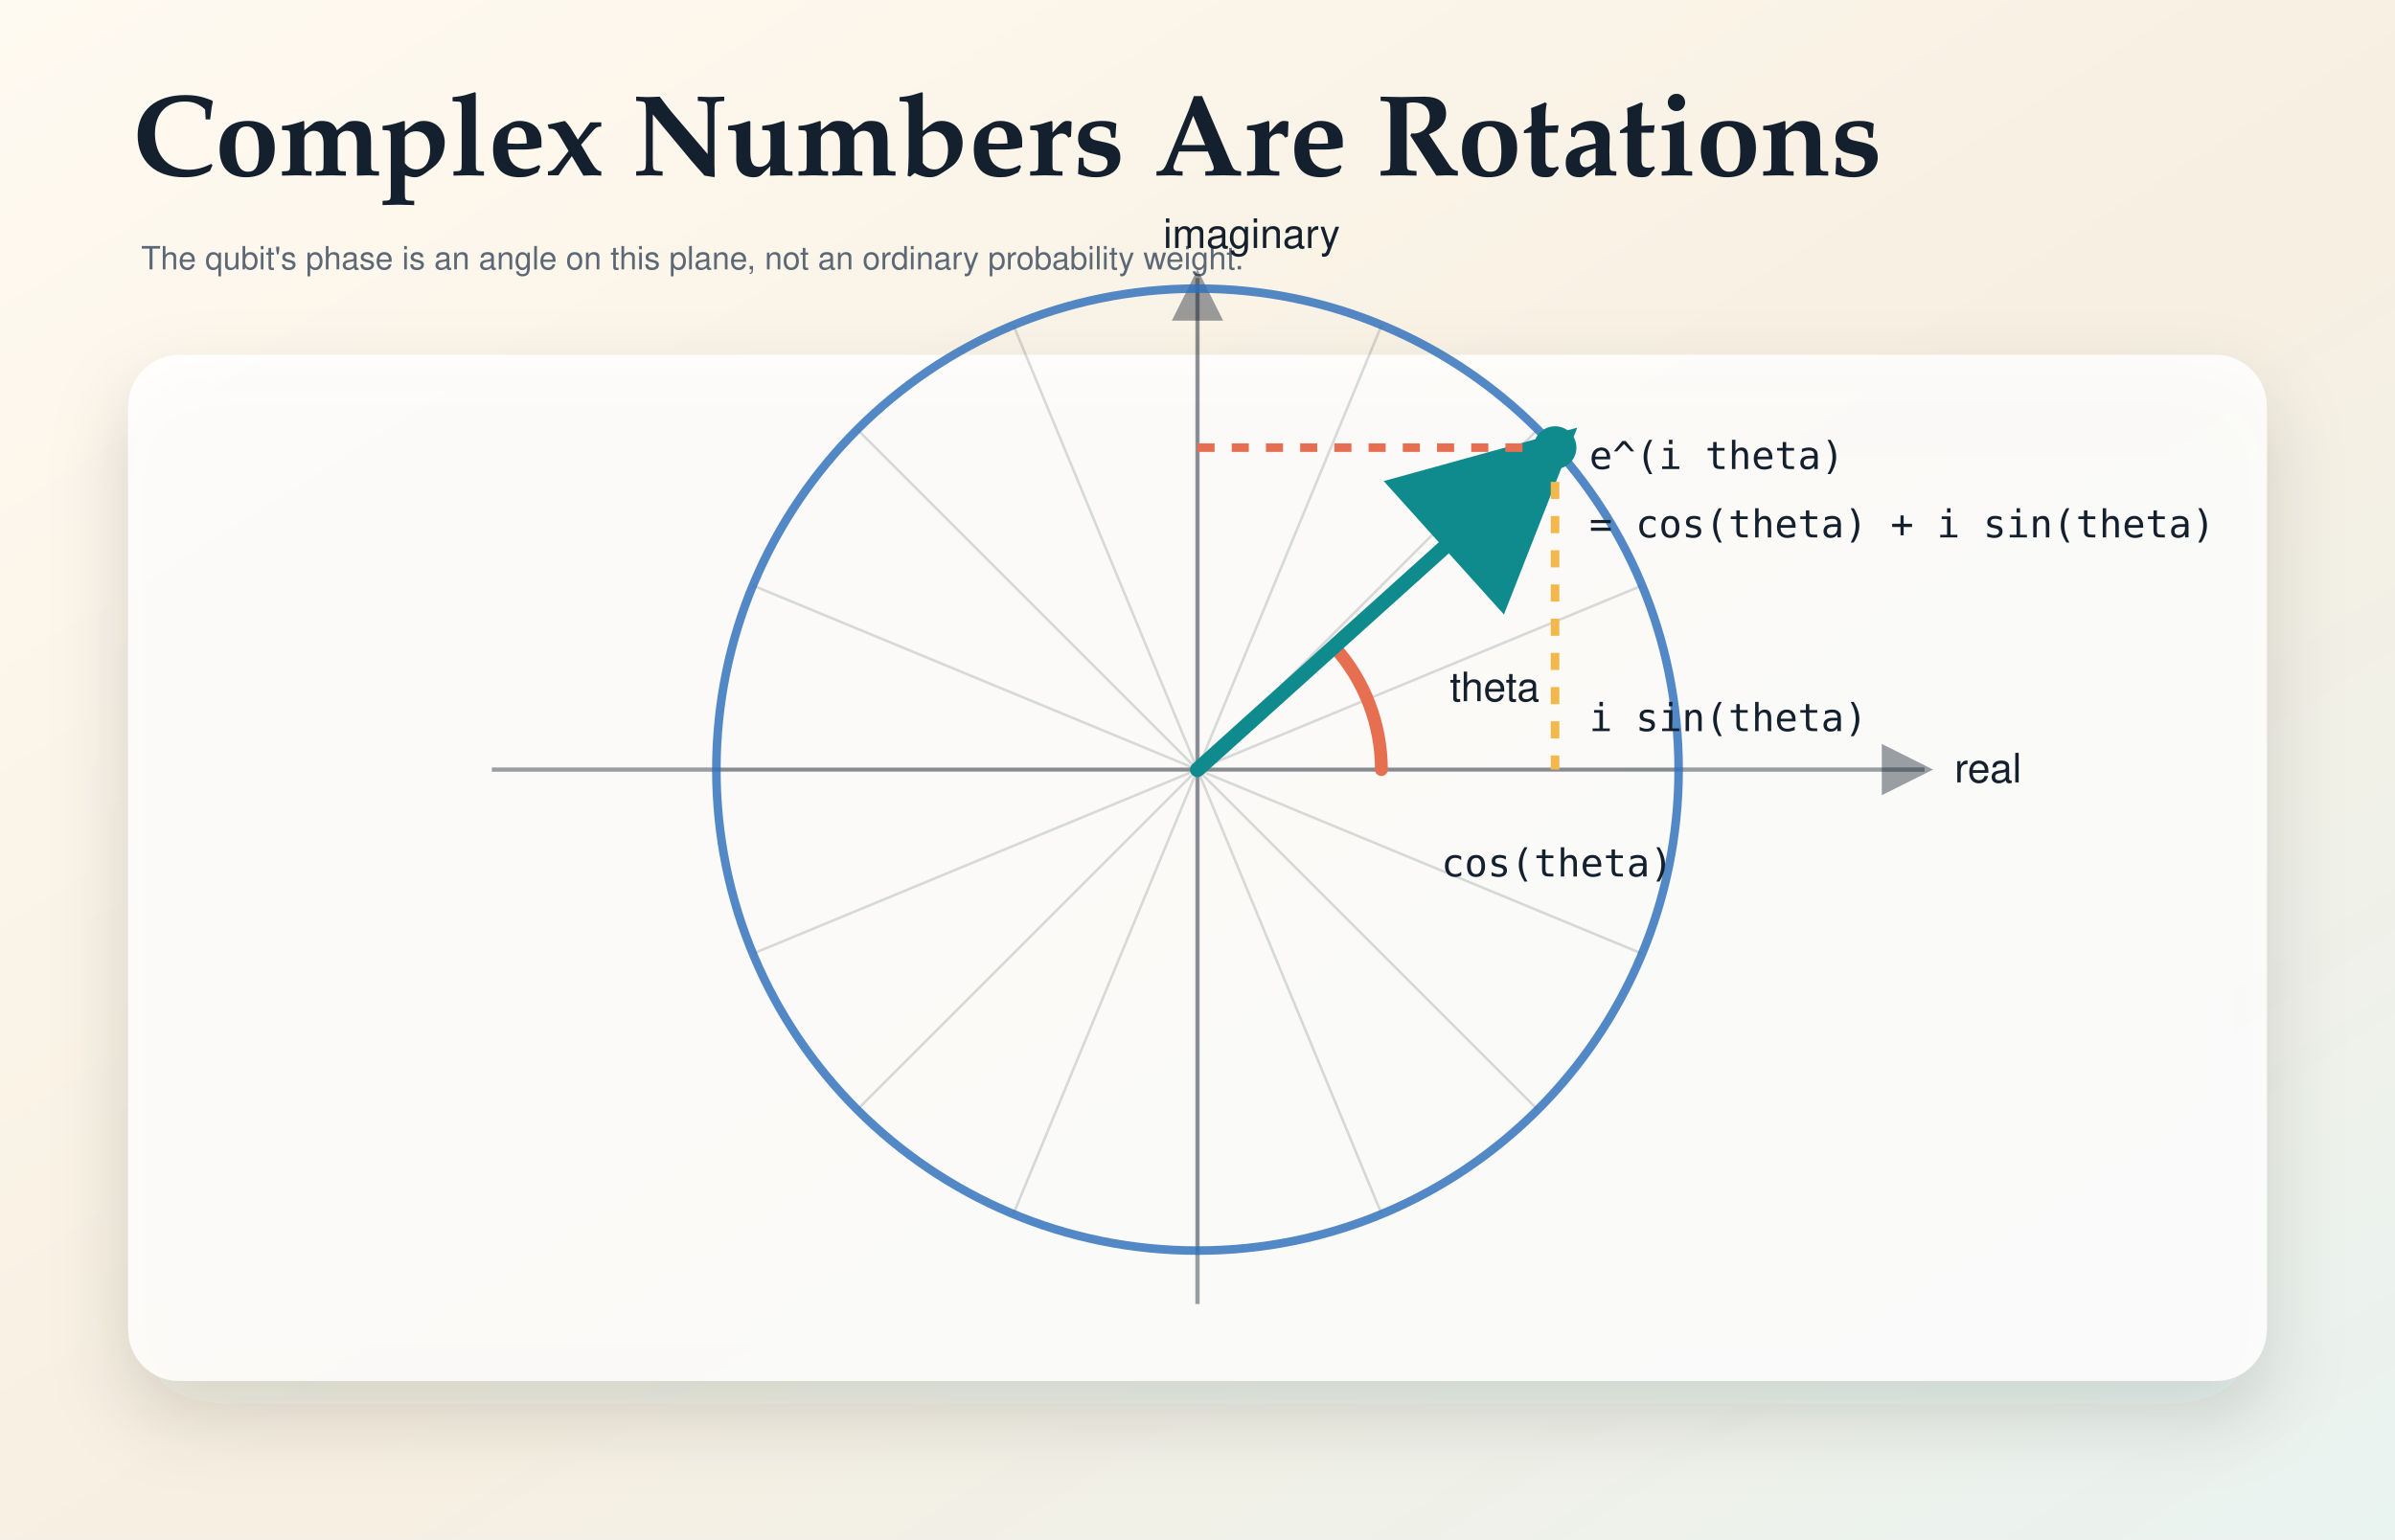
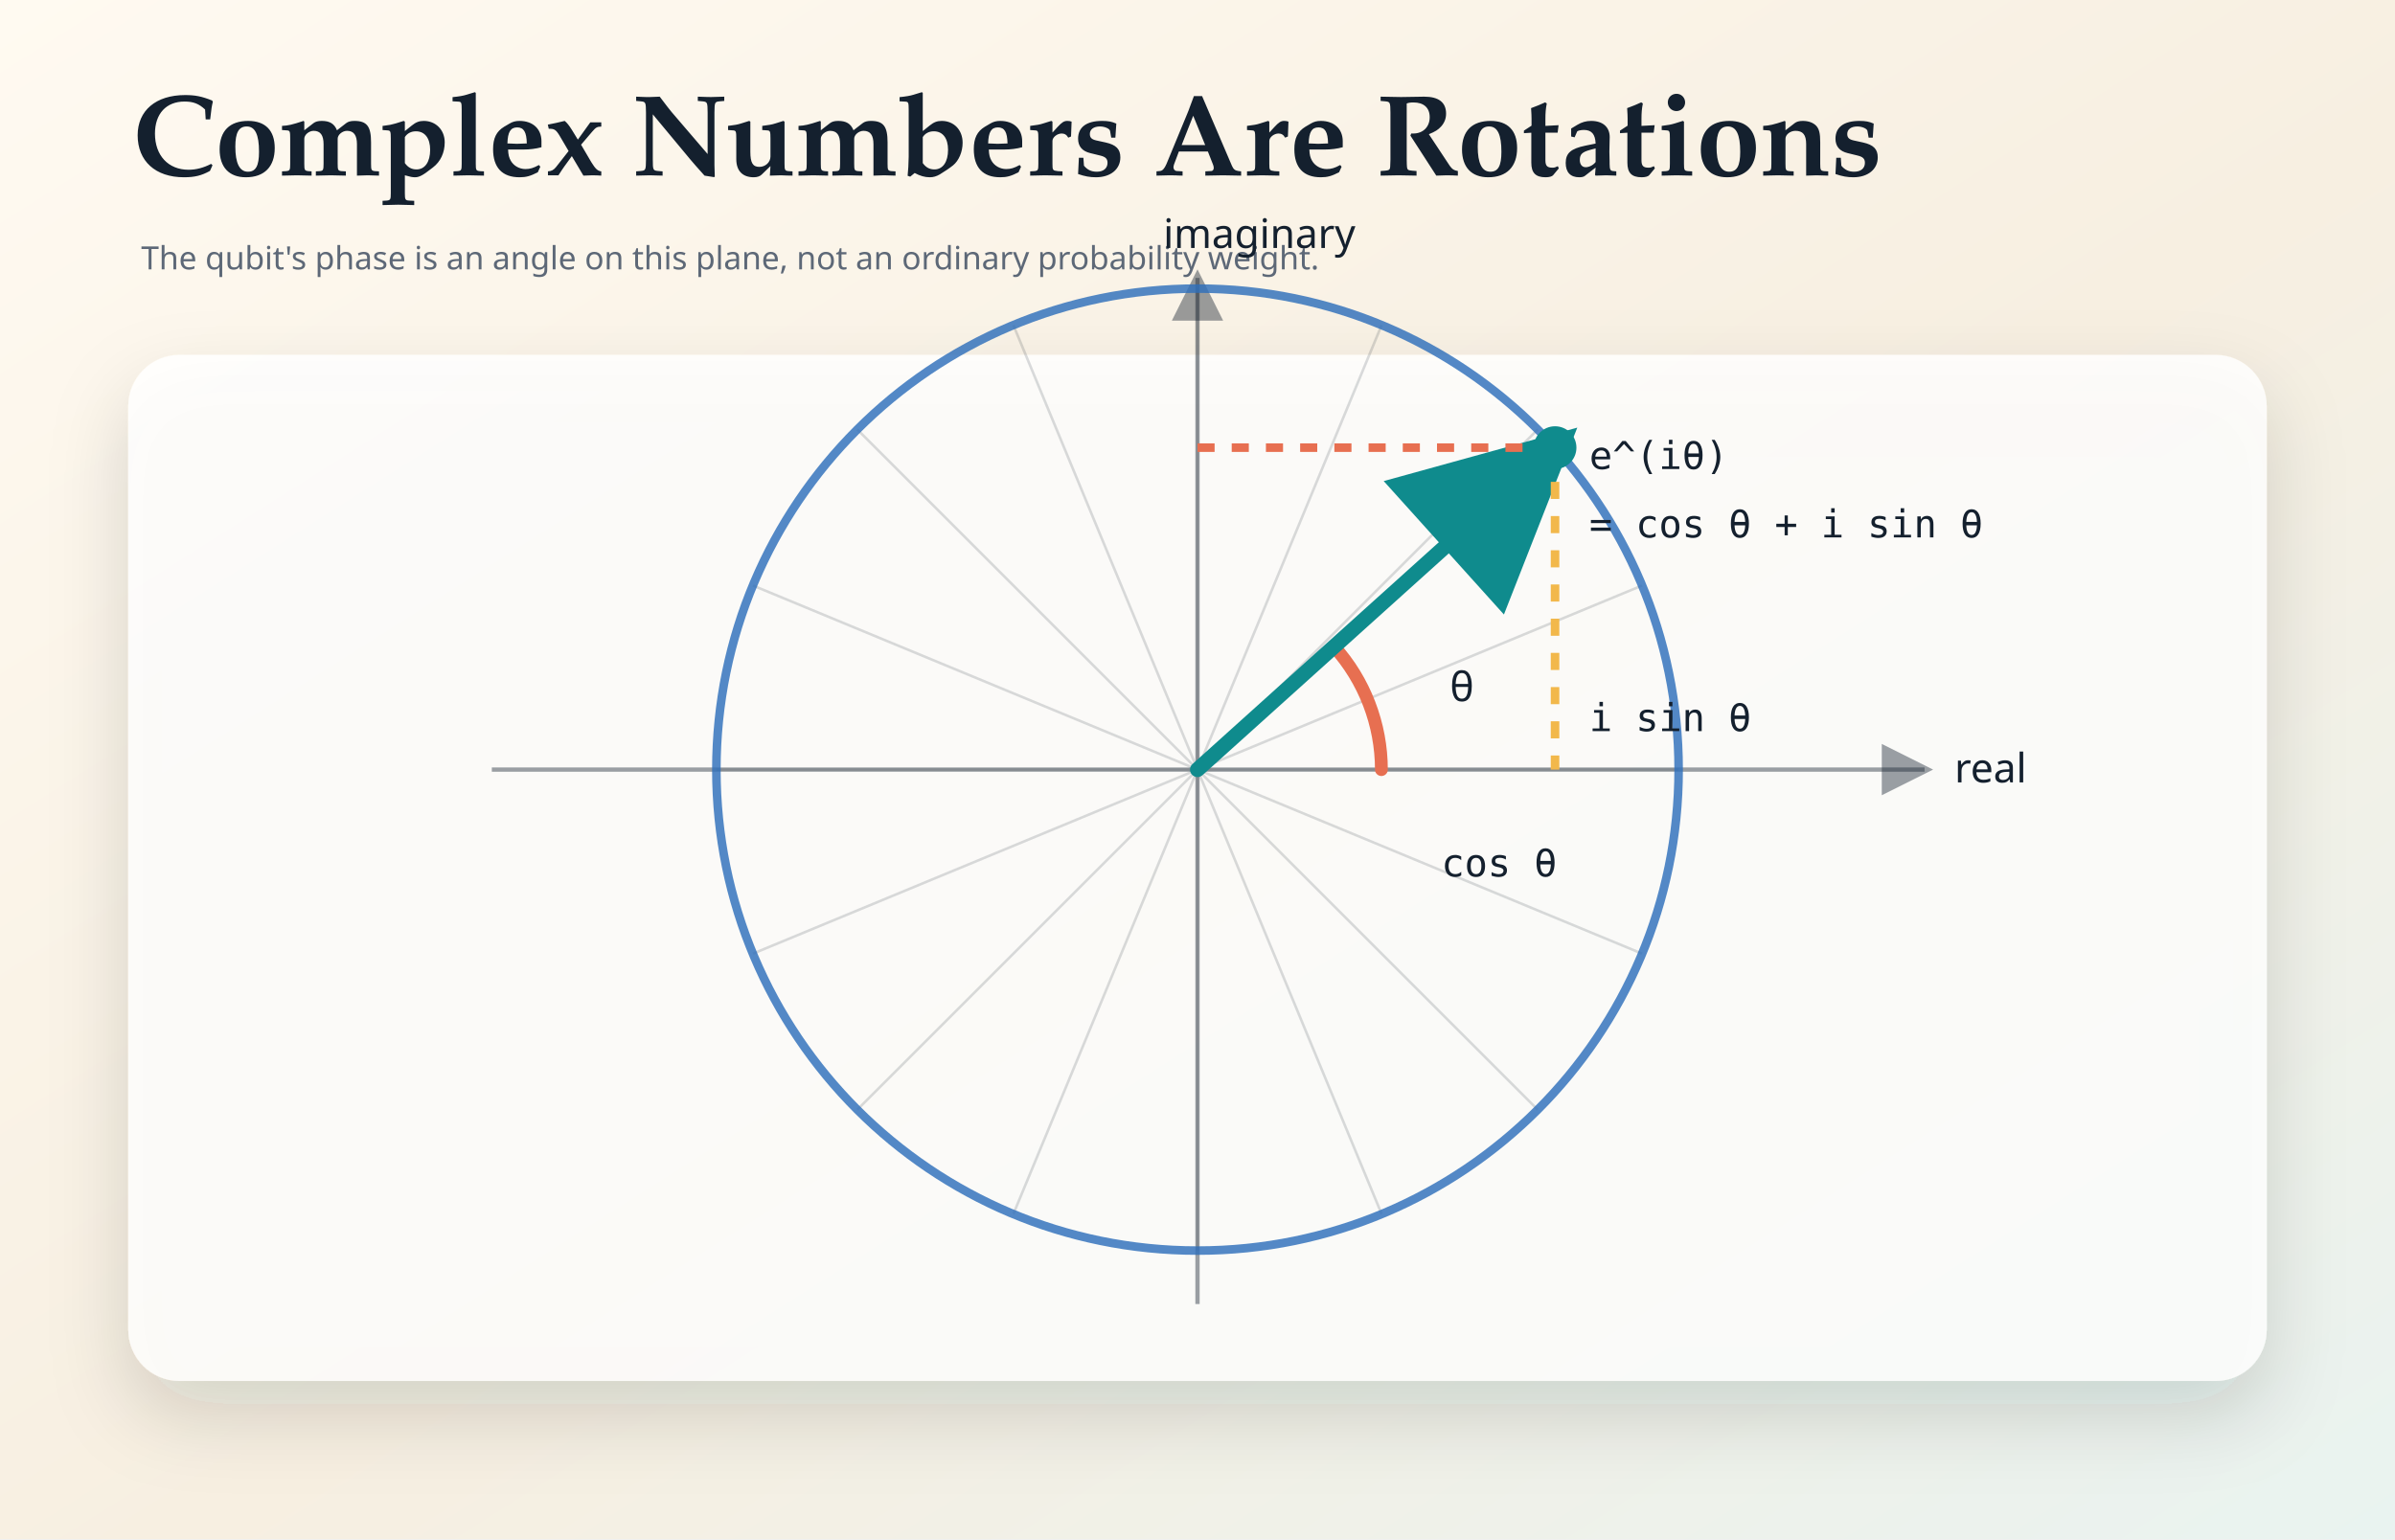
<svg xmlns="http://www.w3.org/2000/svg" width="1120" height="720" viewBox="0 0 1120 720" role="img" aria-label="Complex plane rotation">
  <defs>
    <linearGradient id="paper" x1="0" x2="1" y1="0" y2="1">
      <stop offset="0" stop-color="#fffaf1" />
      <stop offset="0.54" stop-color="#f7efe1" />
      <stop offset="1" stop-color="#e9f3f0" />
    </linearGradient>
    <linearGradient id="night" x1="0" x2="1" y1="0" y2="1">
      <stop offset="0" stop-color="#101927" />
      <stop offset="0.55" stop-color="#19323f" />
      <stop offset="1" stop-color="#2a4f50" />
    </linearGradient>
    <radialGradient id="glow" cx="50%" cy="44%" r="58%">
      <stop offset="0" stop-color="#f7d98c" stop-opacity="0.55" />
      <stop offset="0.52" stop-color="#0f8b8d" stop-opacity="0.22" />
      <stop offset="1" stop-color="#101927" stop-opacity="0" />
    </radialGradient>
    <filter id="softShadow" x="-20%" y="-20%" width="140%" height="140%">
      <feDropShadow dx="0" dy="16" stdDeviation="18" flood-color="#14202e" flood-opacity="0.18" />
    </filter>
    <marker id="arrow" markerWidth="12" markerHeight="12" refX="10" refY="6" orient="auto">
      <path d="M 0 0 L 12 6 L 0 12 z" fill="context-stroke" />
    </marker>
    <style>
      .title { font-family: "Iowan Old Style", "Palatino Linotype", Georgia, serif; font-size: 54px; font-weight: 700; fill: #14202e; }
-       .h2 { font-family: Avenir Next, Segoe UI, Helvetica, Arial, sans-serif; font-size: 28px; font-weight: 700; fill: #14202e; }
-       .label { font-family: Avenir Next, Segoe UI, Helvetica, Arial, sans-serif; font-size: 19px; fill: #14202e; }
-       .small { font-family: Avenir Next, Segoe UI, Helvetica, Arial, sans-serif; font-size: 15px; fill: #5d6877; }
-       .formula { font-family: "SFMono-Regular", Menlo, Consolas, monospace; font-size: 18px; fill: #14202e; }
+       .h2 { font-family: Avenir Next, "Noto Sans", "DejaVu Sans", "Arial Unicode MS", Segoe UI, Helvetica, Arial, sans-serif; font-size: 28px; font-weight: 700; fill: #14202e; }
+       .label { font-family: Avenir Next, "Noto Sans", "DejaVu Sans", "Arial Unicode MS", Segoe UI, Helvetica, Arial, sans-serif; font-size: 19px; fill: #14202e; }
+       .small { font-family: Avenir Next, "Noto Sans", "DejaVu Sans", "Arial Unicode MS", Segoe UI, Helvetica, Arial, sans-serif; font-size: 15px; fill: #5d6877; }
+       .formula { font-family: Menlo, "DejaVu Sans Mono", "Noto Sans Mono", "SFMono-Regular", Consolas, monospace; font-size: 18px; fill: #14202e; }
      .hair { stroke: rgba(20,32,46,0.16); stroke-width: 1.2; }
      .axis { stroke: rgba(20,32,46,0.42); stroke-width: 2; }
    </style>
  </defs>
  <rect width="1120" height="720" fill="url(#paper)" />
  <text x="62" y="82" class="title">Complex Numbers Are Rotations</text>
  <text x="66" y="126" class="small">The qubit's phase is an angle on this plane, not an ordinary probability weight.</text>
  <g transform="translate(0 0)" filter="url(#softShadow)">
    <rect x="60" y="166" width="1000" height="480" rx="24" fill="#ffffff" fill-opacity="0.82" />
  </g>
  <g>
    <line x1="230" y1="360" x2="900" y2="360" class="axis" marker-end="url(#arrow)" />
    <line x1="560" y1="610" x2="560" y2="130" class="axis" marker-end="url(#arrow)" />
    <text x="914" y="366" class="label">real</text>
    <text x="544" y="116" class="label">imaginary</text>
    <line x1="560" y1="360" x2="785.0" y2="360.0" class="hair" />
    <line x1="560" y1="360" x2="767.9" y2="273.9" class="hair" />
    <line x1="560" y1="360" x2="719.1" y2="200.9" class="hair" />
    <line x1="560" y1="360" x2="646.1" y2="152.1" class="hair" />
    <line x1="560" y1="360" x2="560.0" y2="135.0" class="hair" />
    <line x1="560" y1="360" x2="473.9" y2="152.1" class="hair" />
    <line x1="560" y1="360" x2="400.9" y2="200.9" class="hair" />
    <line x1="560" y1="360" x2="352.1" y2="273.9" class="hair" />
    <line x1="560" y1="360" x2="335.0" y2="360.0" class="hair" />
    <line x1="560" y1="360" x2="352.1" y2="446.1" class="hair" />
    <line x1="560" y1="360" x2="400.9" y2="519.1" class="hair" />
    <line x1="560" y1="360" x2="473.9" y2="567.9" class="hair" />
    <line x1="560" y1="360" x2="560.0" y2="585.0" class="hair" />
    <line x1="560" y1="360" x2="646.1" y2="567.9" class="hair" />
    <line x1="560" y1="360" x2="719.1" y2="519.1" class="hair" />
    <line x1="560" y1="360" x2="767.9" y2="446.1" class="hair" />
    <circle cx="560" cy="360" r="225" fill="none" stroke="#2f6fbb" stroke-width="4" stroke-opacity="0.82" />
    <path d="M 646.0 360.0 A 86 86 0 0 0 623.9 302.5" fill="none" stroke="#e76f51" stroke-width="6" stroke-linecap="round" />
    <line x1="560.0" y1="360.0" x2="727.2" y2="209.4" stroke="#0f8b8d" stroke-width="7" stroke-linecap="round" marker-end="url(#arrow)" />
    <line x1="727.2" y1="209.4" x2="727.2" y2="360" stroke="#f2b84b" stroke-width="4" stroke-dasharray="8 8" />
    <line x1="560" y1="209.4" x2="727.2" y2="209.4" stroke="#e76f51" stroke-width="4" stroke-dasharray="8 8" />
    <circle cx="727.2" cy="209.4" r="10" fill="#0f8b8d" />
-     <text x="678" y="328" class="label">theta</text>
-     <text x="674" y="410" class="formula">cos(theta)</text>
-     <text x="743.2" y="219.4" class="formula">e^(i theta)</text>
-     <text x="743.2" y="251.4" class="formula">= cos(theta) + i sin(theta)</text>
-     <text x="743.2" y="342" class="formula">i sin(theta)</text>
+     <text x="678" y="328" class="label">θ</text>
+     <text x="674" y="410" class="formula">cos θ</text>
+     <text x="743.2" y="219.4" class="formula">e^(iθ)</text>
+     <text x="743.2" y="251.4" class="formula">= cos θ + i sin θ</text>
+     <text x="743.2" y="342" class="formula">i sin θ</text>
  </g>
</svg>
